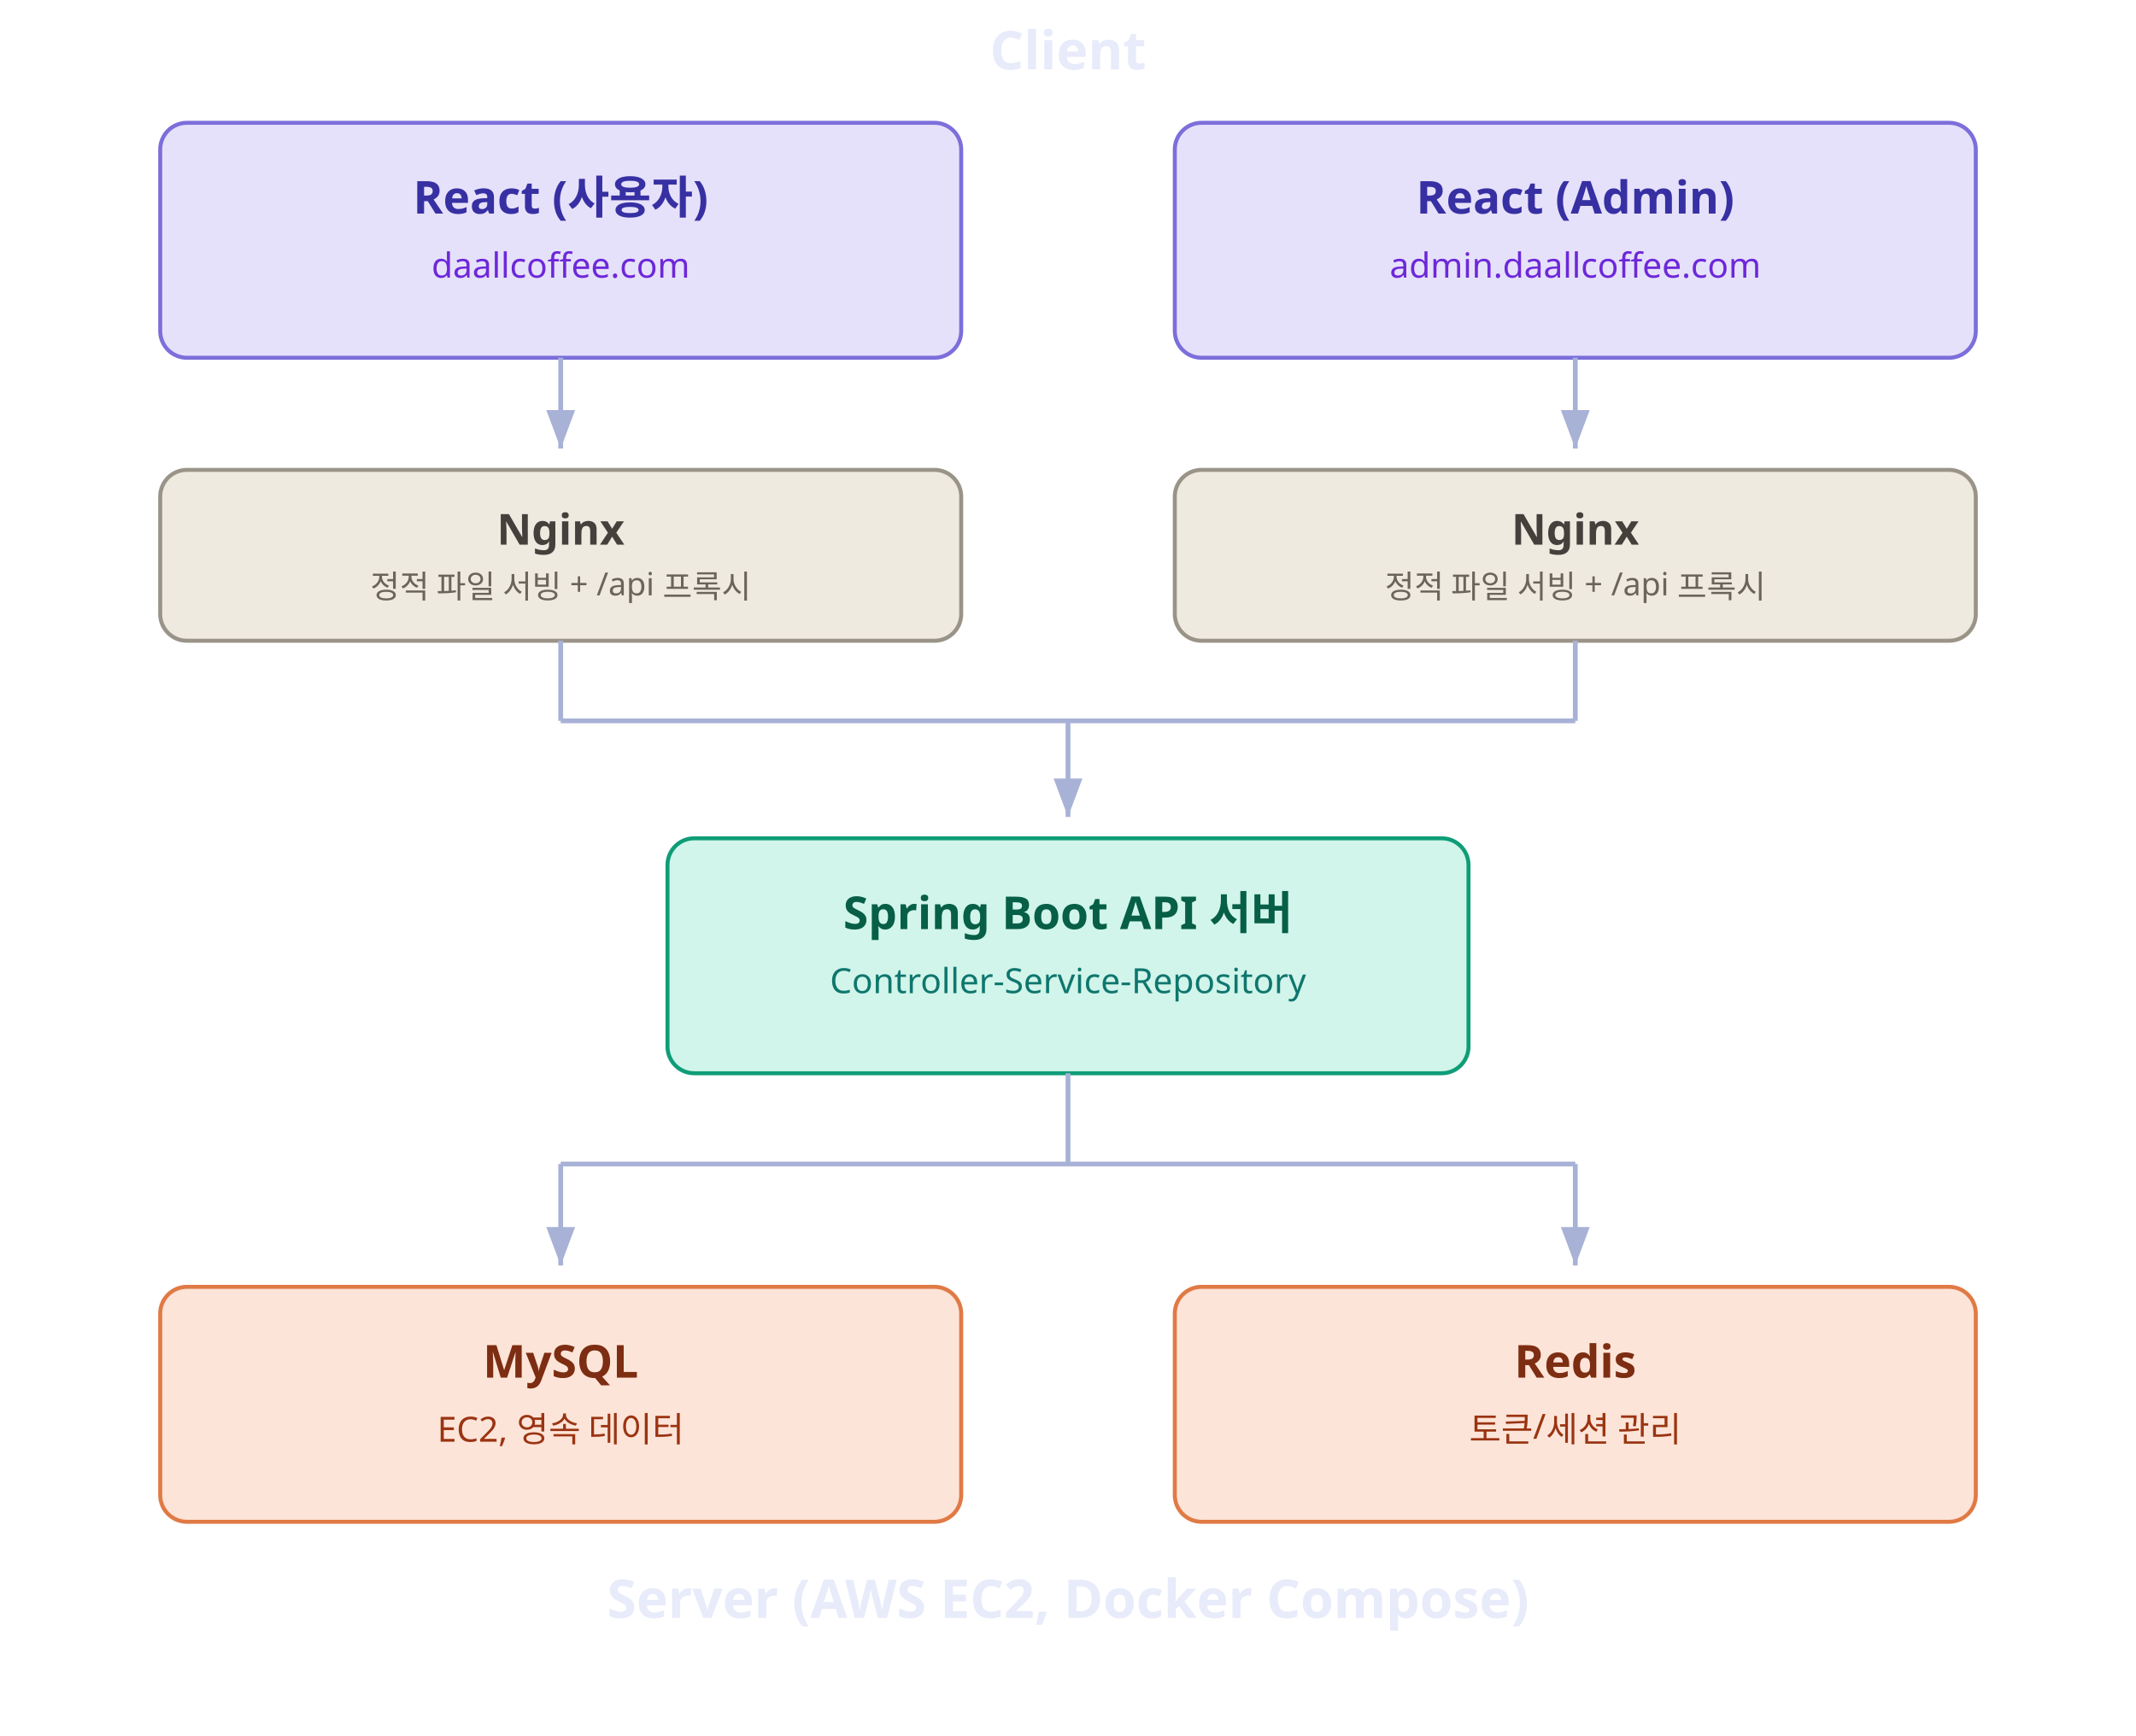
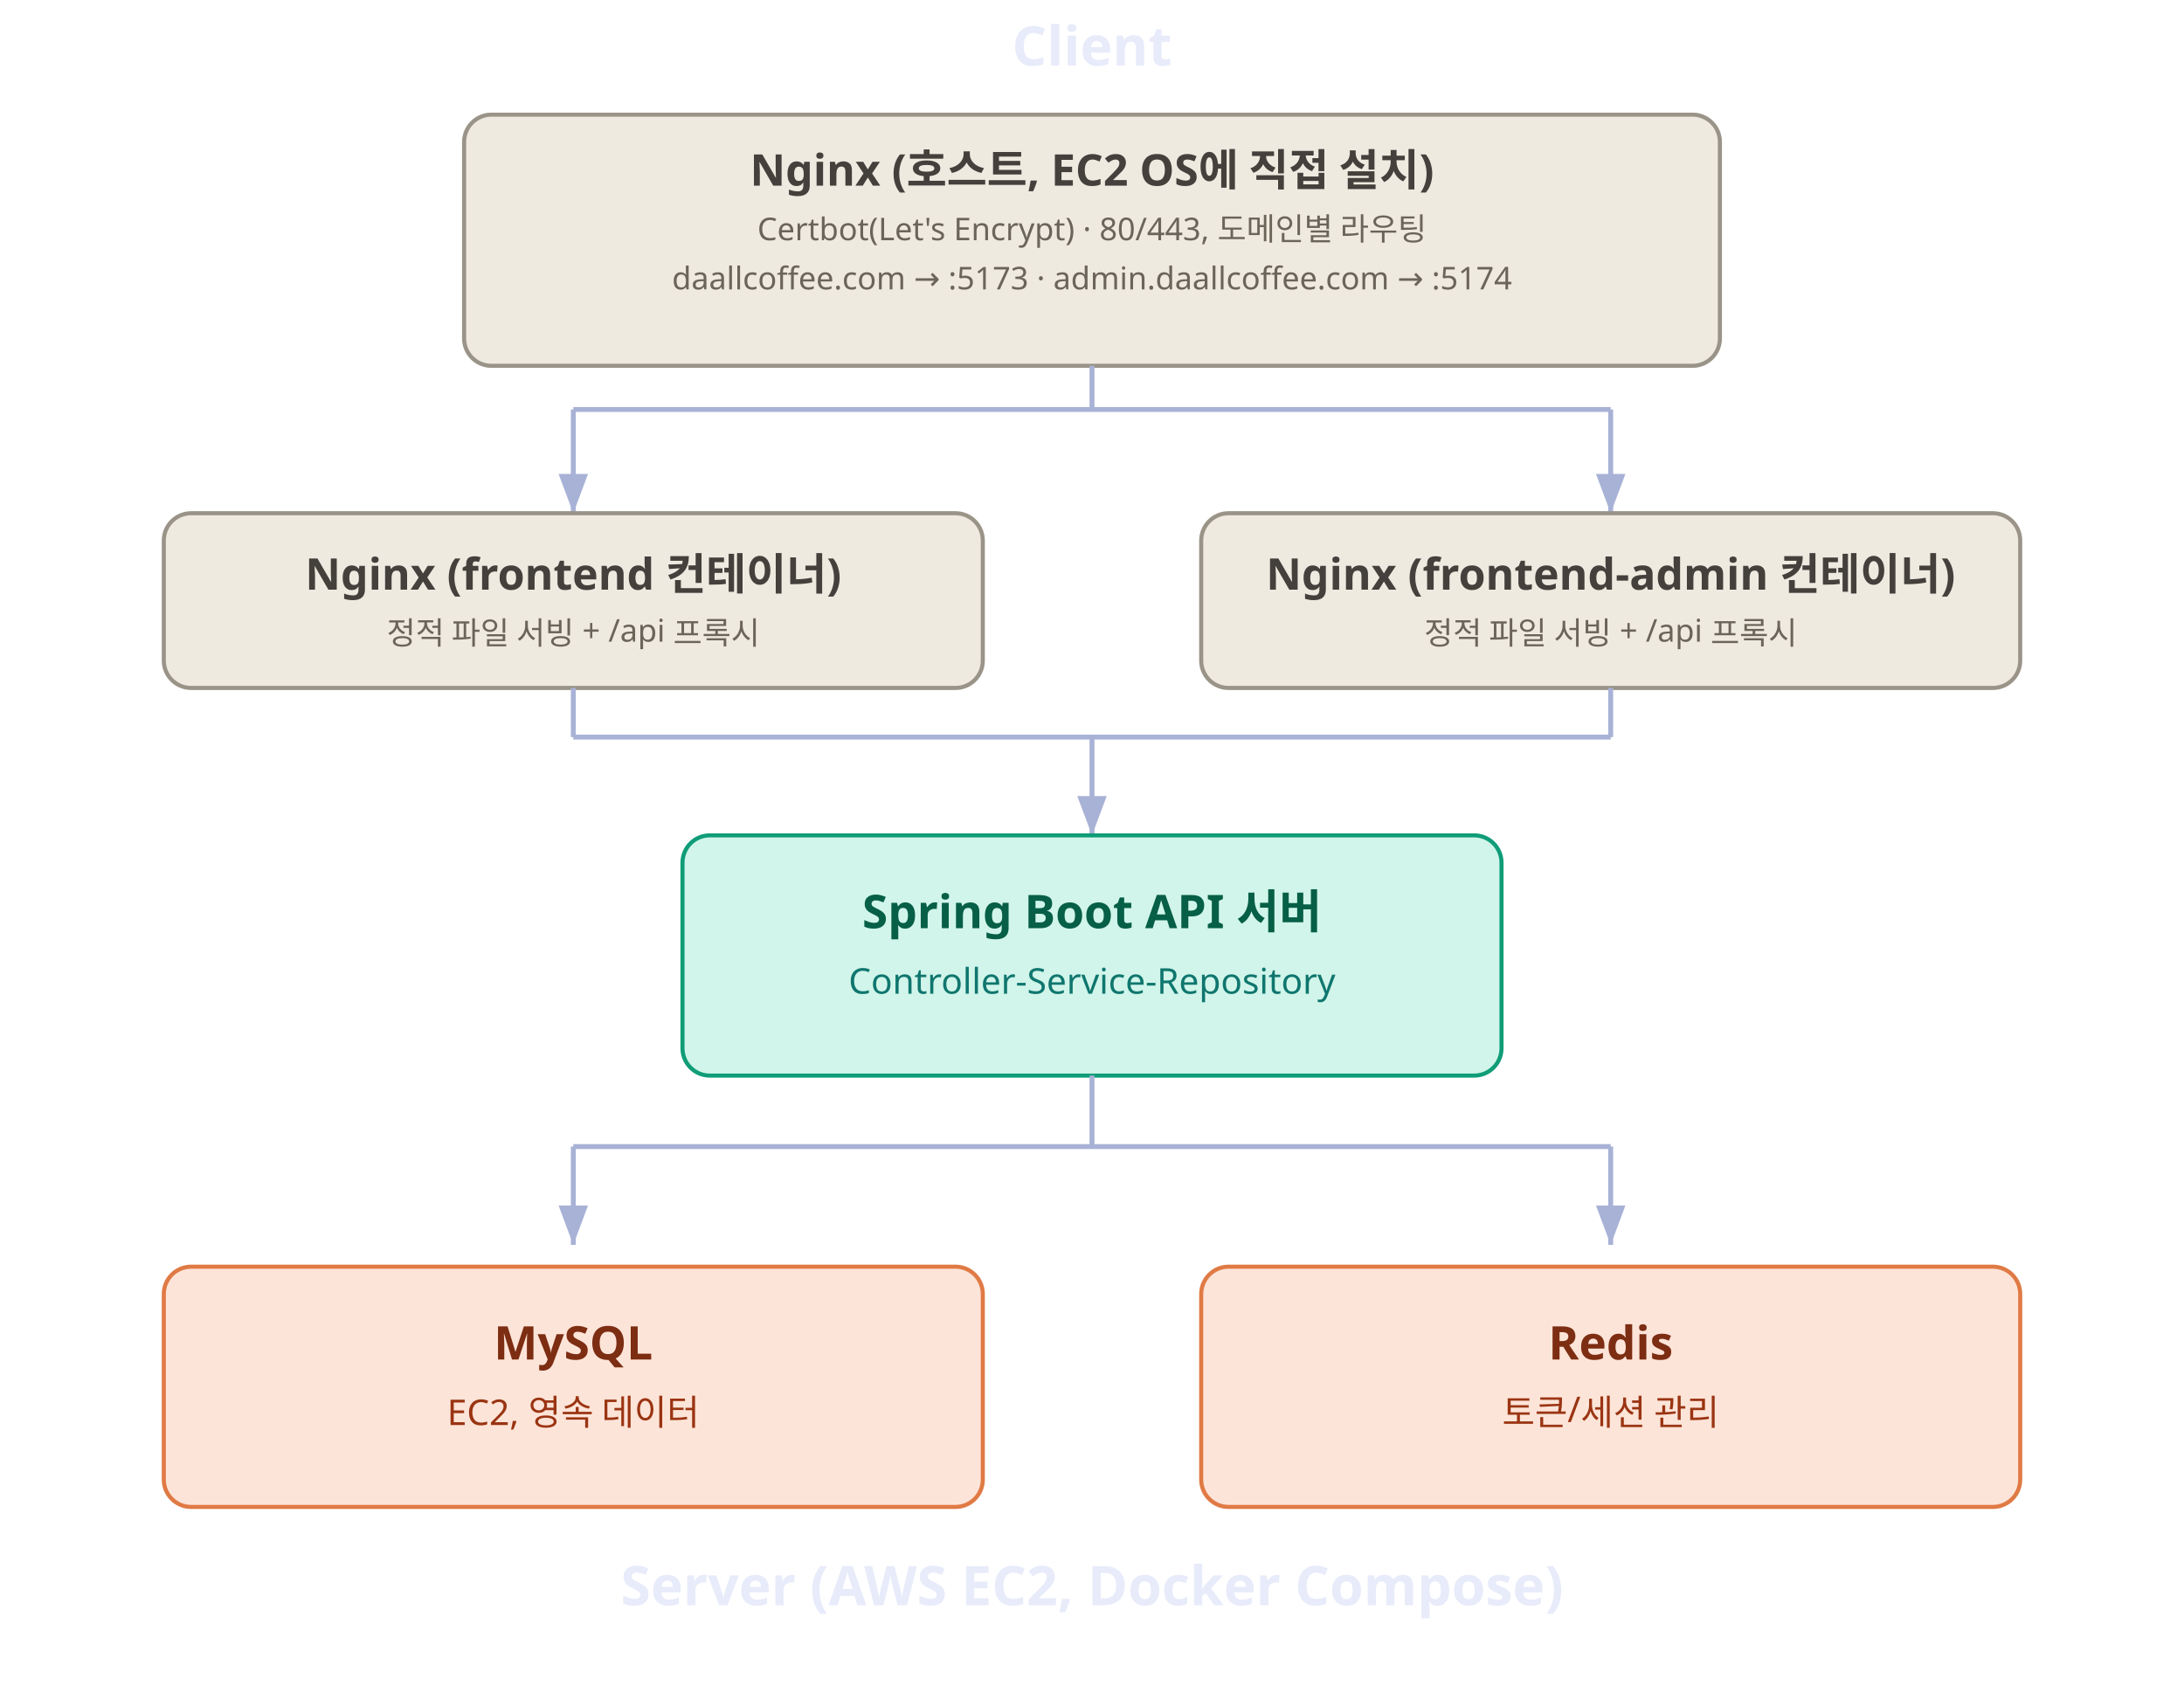
- <svg xmlns="http://www.w3.org/2000/svg" viewBox="0 0 800 650" font-family="'Segoe UI', Pretendard, sans-serif">
+ <svg xmlns="http://www.w3.org/2000/svg" viewBox="0 0 800 620" font-family="'Segoe UI', Pretendard, sans-serif">
  <defs>
    <marker id="archArrow" markerWidth="10" markerHeight="10" refX="8" refY="3" orient="auto" markerUnits="strokeWidth">
      <path d="M0,0 L8,3 L0,6 Z" fill="#a8b2d6" />
    </marker>
  </defs>
-   <text x="400" y="26" text-anchor="middle" font-size="20" font-weight="700" fill="#e7ebfa">Client</text>
-   <rect x="60" y="46" width="300" height="88" rx="10" fill="#e6e1fa" stroke="#7c6fdb" stroke-width="1.5" />
-   <text x="210" y="80" text-anchor="middle" font-size="17" font-weight="700" fill="#3730a3">React (사용자)</text>
-   <text x="210" y="104" text-anchor="middle" font-size="13" fill="#6d28d9">daallcoffee.com</text>
-   <rect x="440" y="46" width="300" height="88" rx="10" fill="#e6e1fa" stroke="#7c6fdb" stroke-width="1.5" />
-   <text x="590" y="80" text-anchor="middle" font-size="17" font-weight="700" fill="#3730a3">React (Admin)</text>
-   <text x="590" y="104" text-anchor="middle" font-size="13" fill="#6d28d9">admin.daallcoffee.com</text>
-   <line x1="210" y1="134" x2="210" y2="168" stroke="#a8b2d6" stroke-width="1.8" marker-end="url(#archArrow)" />
-   <line x1="590" y1="134" x2="590" y2="168" stroke="#a8b2d6" stroke-width="1.8" marker-end="url(#archArrow)" />
-   <rect x="60" y="176" width="300" height="64" rx="10" fill="#eeeae0" stroke="#9a9488" stroke-width="1.5" />
-   <text x="210" y="204" text-anchor="middle" font-size="16" font-weight="700" fill="#44403c">Nginx</text>
-   <text x="210" y="224" text-anchor="middle" font-size="12" fill="#6b6459">정적 파일 서빙 + /api 프록시</text>
-   <rect x="440" y="176" width="300" height="64" rx="10" fill="#eeeae0" stroke="#9a9488" stroke-width="1.5" />
-   <text x="590" y="204" text-anchor="middle" font-size="16" font-weight="700" fill="#44403c">Nginx</text>
-   <text x="590" y="224" text-anchor="middle" font-size="12" fill="#6b6459">정적 파일 서빙 + /api 프록시</text>
-   <line x1="210" y1="240" x2="210" y2="270" stroke="#a8b2d6" stroke-width="1.8" />
-   <line x1="590" y1="240" x2="590" y2="270" stroke="#a8b2d6" stroke-width="1.8" />
+   <text x="400" y="24" text-anchor="middle" font-size="20" font-weight="700" fill="#e7ebfa">Client</text>
+   <rect x="170" y="42" width="460" height="92" rx="10" fill="#eeeae0" stroke="#9a9488" stroke-width="1.5" />
+   <text x="400" y="68" text-anchor="middle" font-size="16" font-weight="700" fill="#44403c">Nginx (호스트, EC2 OS에 직접 설치)</text>
+   <text x="400" y="88" text-anchor="middle" font-size="11.5" fill="#6b6459">Certbot(Let's Encrypt) · 80/443, 도메인별 라우팅</text>
+   <text x="400" y="106" text-anchor="middle" font-size="11.5" fill="#6b6459">daallcoffee.com → :5173 · admin.daallcoffee.com → :5174</text>
+   <line x1="400" y1="134" x2="400" y2="150" stroke="#a8b2d6" stroke-width="1.8" />
+   <line x1="210" y1="150" x2="590" y2="150" stroke="#a8b2d6" stroke-width="1.8" />
+   <line x1="210" y1="150" x2="210" y2="188" stroke="#a8b2d6" stroke-width="1.8" marker-end="url(#archArrow)" />
+   <line x1="590" y1="150" x2="590" y2="188" stroke="#a8b2d6" stroke-width="1.8" marker-end="url(#archArrow)" />
+   <rect x="60" y="188" width="300" height="64" rx="10" fill="#eeeae0" stroke="#9a9488" stroke-width="1.5" />
+   <text x="210" y="216" text-anchor="middle" font-size="16" font-weight="700" fill="#44403c">Nginx (frontend 컨테이너)</text>
+   <text x="210" y="236" text-anchor="middle" font-size="11.5" fill="#6b6459">정적 파일 서빙 + /api 프록시</text>
+   <rect x="440" y="188" width="300" height="64" rx="10" fill="#eeeae0" stroke="#9a9488" stroke-width="1.5" />
+   <text x="590" y="216" text-anchor="middle" font-size="16" font-weight="700" fill="#44403c">Nginx (frontend-admin 컨테이너)</text>
+   <text x="590" y="236" text-anchor="middle" font-size="11.5" fill="#6b6459">정적 파일 서빙 + /api 프록시</text>
+   <line x1="210" y1="252" x2="210" y2="270" stroke="#a8b2d6" stroke-width="1.8" />
+   <line x1="590" y1="252" x2="590" y2="270" stroke="#a8b2d6" stroke-width="1.8" />
  <line x1="210" y1="270" x2="590" y2="270" stroke="#a8b2d6" stroke-width="1.8" />
  <line x1="400" y1="270" x2="400" y2="306" stroke="#a8b2d6" stroke-width="1.8" marker-end="url(#archArrow)" />
-   <rect x="250" y="314" width="300" height="88" rx="10" fill="#d1f5ea" stroke="#0f9d78" stroke-width="1.5" />
-   <text x="400" y="348" text-anchor="middle" font-size="17" font-weight="700" fill="#065f46">Spring Boot API 서버</text>
-   <text x="400" y="372" text-anchor="middle" font-size="13" fill="#0f766e">Controller-Service-Repository</text>
-   <line x1="400" y1="402" x2="400" y2="436" stroke="#a8b2d6" stroke-width="1.8" />
-   <line x1="210" y1="436" x2="590" y2="436" stroke="#a8b2d6" stroke-width="1.8" />
-   <line x1="210" y1="436" x2="210" y2="474" stroke="#a8b2d6" stroke-width="1.8" marker-end="url(#archArrow)" />
-   <line x1="590" y1="436" x2="590" y2="474" stroke="#a8b2d6" stroke-width="1.8" marker-end="url(#archArrow)" />
-   <rect x="60" y="482" width="300" height="88" rx="10" fill="#fde4d8" stroke="#e07a45" stroke-width="1.5" />
-   <text x="210" y="516" text-anchor="middle" font-size="17" font-weight="700" fill="#7c2d12">MySQL</text>
-   <text x="210" y="540" text-anchor="middle" font-size="13" fill="#9a3412">EC2, 영속 데이터</text>
-   <rect x="440" y="482" width="300" height="88" rx="10" fill="#fde4d8" stroke="#e07a45" stroke-width="1.5" />
-   <text x="590" y="516" text-anchor="middle" font-size="17" font-weight="700" fill="#7c2d12">Redis</text>
-   <text x="590" y="540" text-anchor="middle" font-size="13" fill="#9a3412">토큰/세션 관리</text>
-   <text x="400" y="606" text-anchor="middle" font-size="20" font-weight="700" fill="#e7ebfa">Server (AWS EC2, Docker Compose)</text>
+   <rect x="250" y="306" width="300" height="88" rx="10" fill="#d1f5ea" stroke="#0f9d78" stroke-width="1.5" />
+   <text x="400" y="340" text-anchor="middle" font-size="17" font-weight="700" fill="#065f46">Spring Boot API 서버</text>
+   <text x="400" y="364" text-anchor="middle" font-size="13" fill="#0f766e">Controller-Service-Repository</text>
+   <line x1="400" y1="394" x2="400" y2="420" stroke="#a8b2d6" stroke-width="1.8" />
+   <line x1="210" y1="420" x2="590" y2="420" stroke="#a8b2d6" stroke-width="1.8" />
+   <line x1="210" y1="420" x2="210" y2="456" stroke="#a8b2d6" stroke-width="1.8" marker-end="url(#archArrow)" />
+   <line x1="590" y1="420" x2="590" y2="456" stroke="#a8b2d6" stroke-width="1.8" marker-end="url(#archArrow)" />
+   <rect x="60" y="464" width="300" height="88" rx="10" fill="#fde4d8" stroke="#e07a45" stroke-width="1.5" />
+   <text x="210" y="498" text-anchor="middle" font-size="17" font-weight="700" fill="#7c2d12">MySQL</text>
+   <text x="210" y="522" text-anchor="middle" font-size="13" fill="#9a3412">EC2, 영속 데이터</text>
+   <rect x="440" y="464" width="300" height="88" rx="10" fill="#fde4d8" stroke="#e07a45" stroke-width="1.5" />
+   <text x="590" y="498" text-anchor="middle" font-size="17" font-weight="700" fill="#7c2d12">Redis</text>
+   <text x="590" y="522" text-anchor="middle" font-size="13" fill="#9a3412">토큰/세션 관리</text>
+   <text x="400" y="588" text-anchor="middle" font-size="20" font-weight="700" fill="#e7ebfa">Server (AWS EC2, Docker Compose)</text>
</svg>
